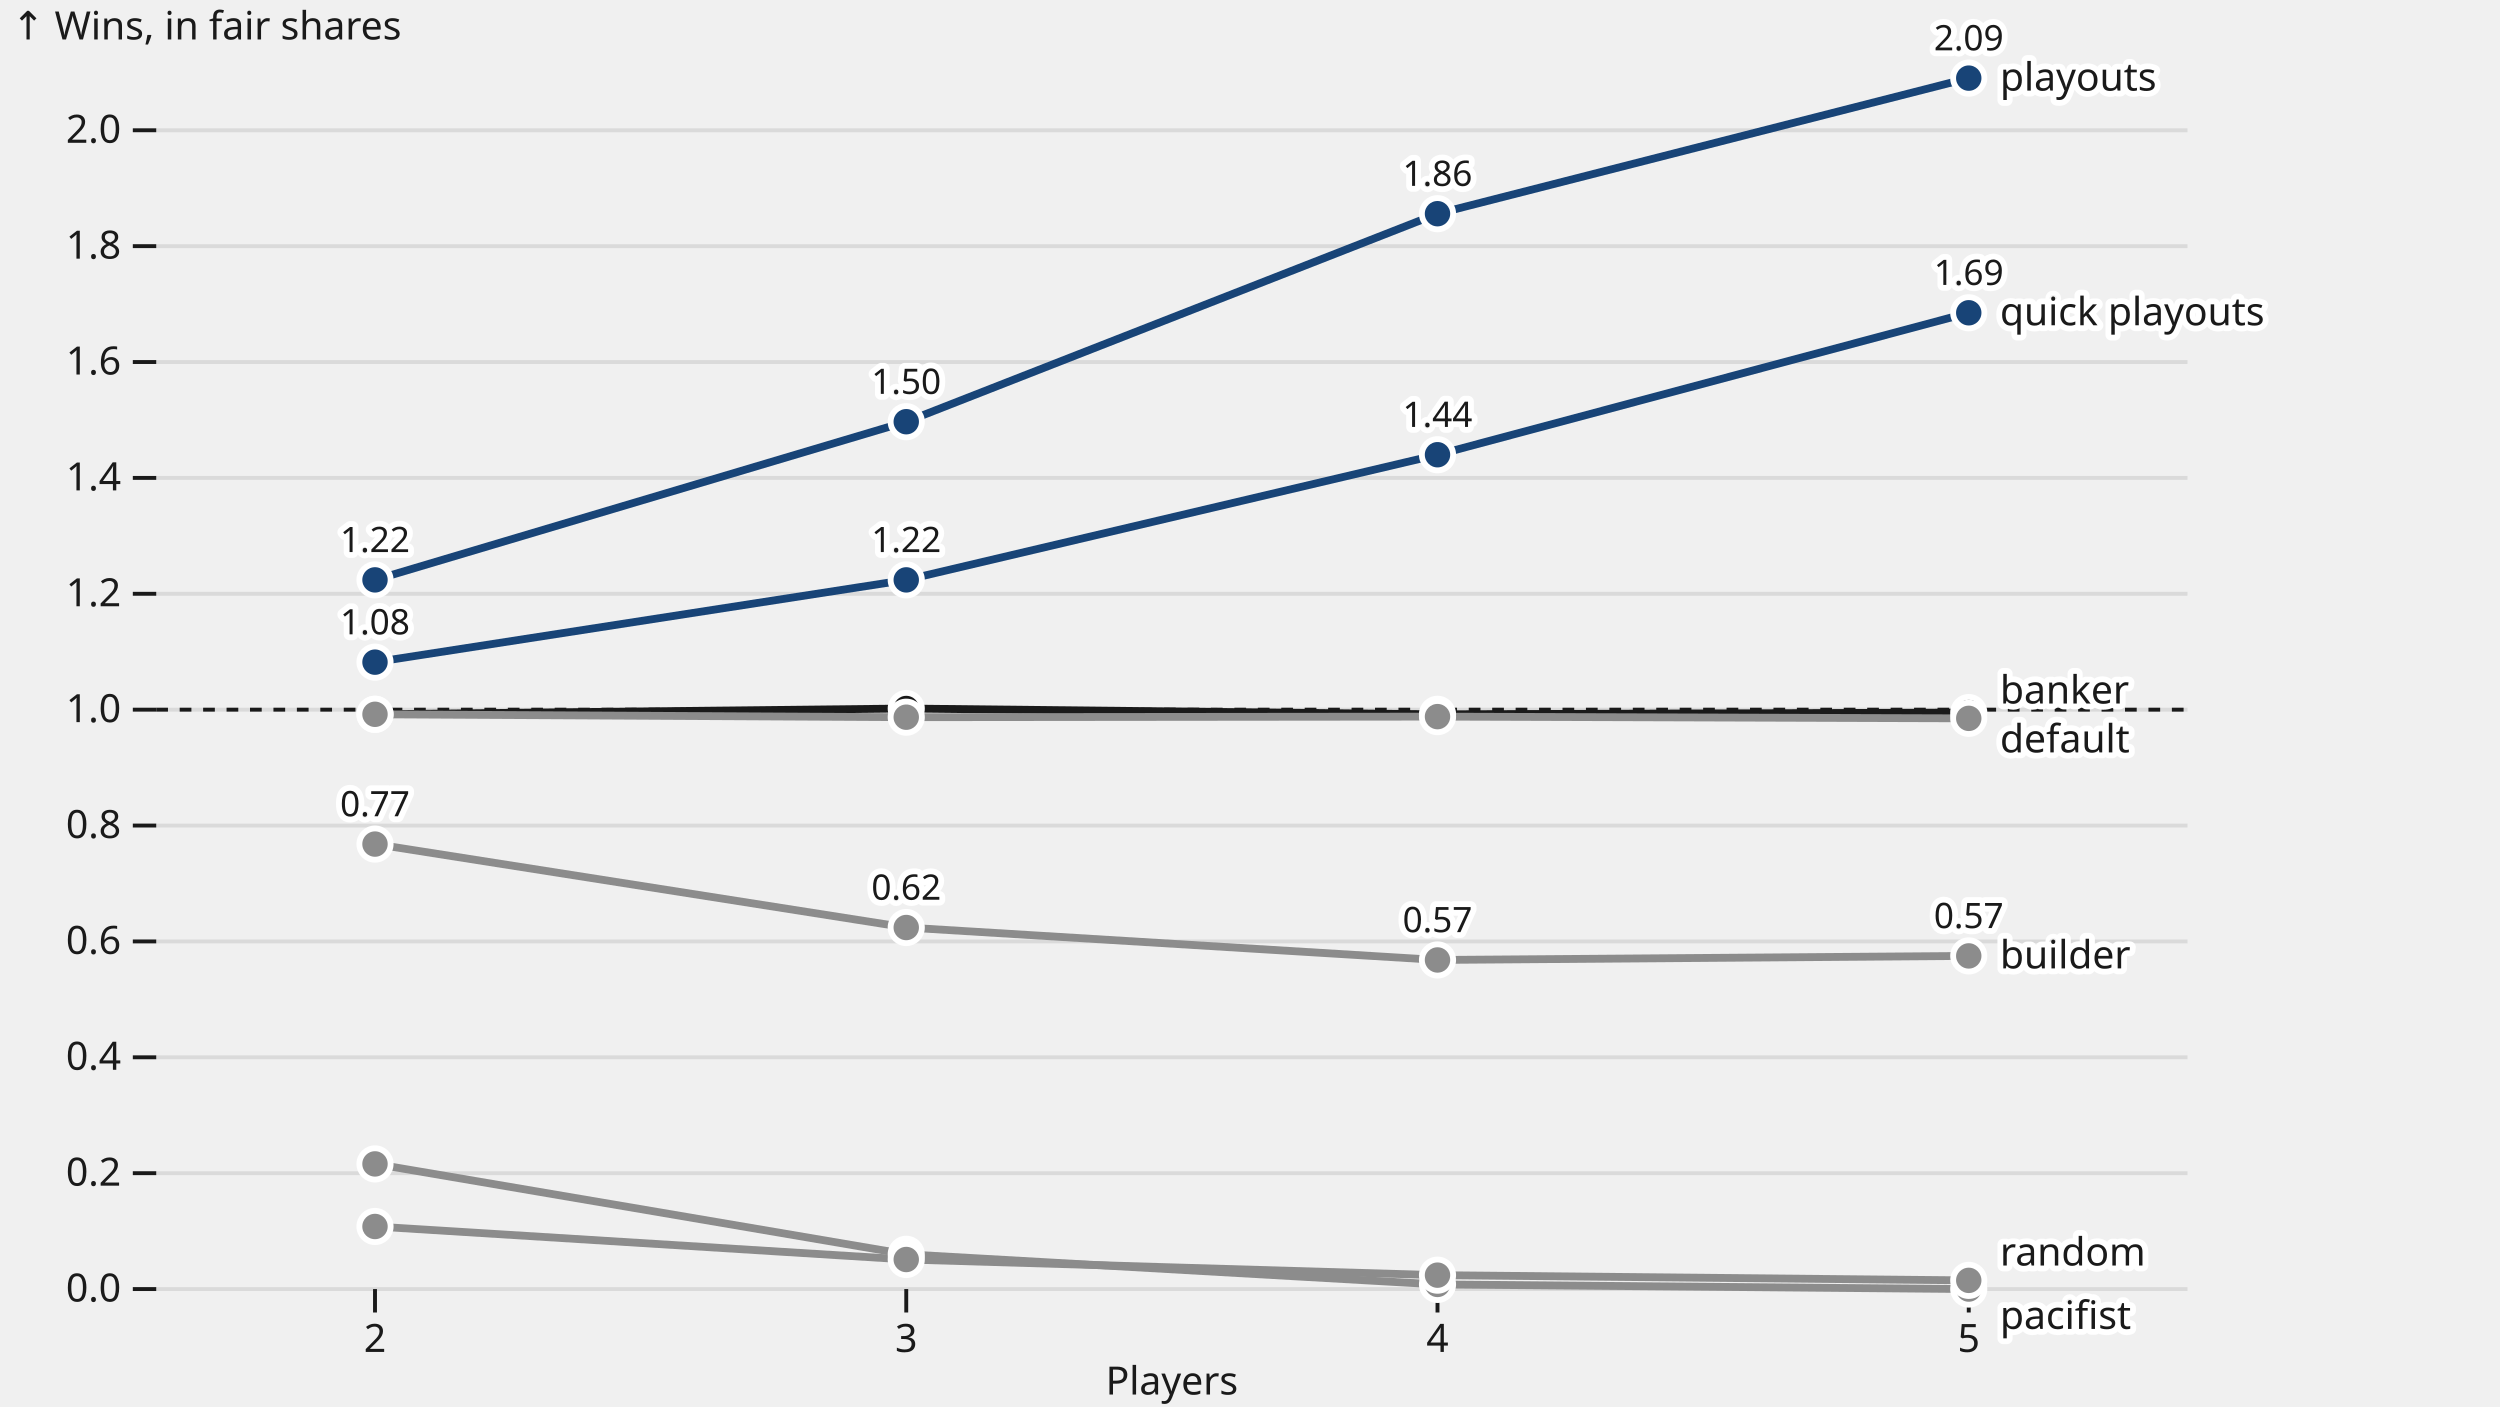
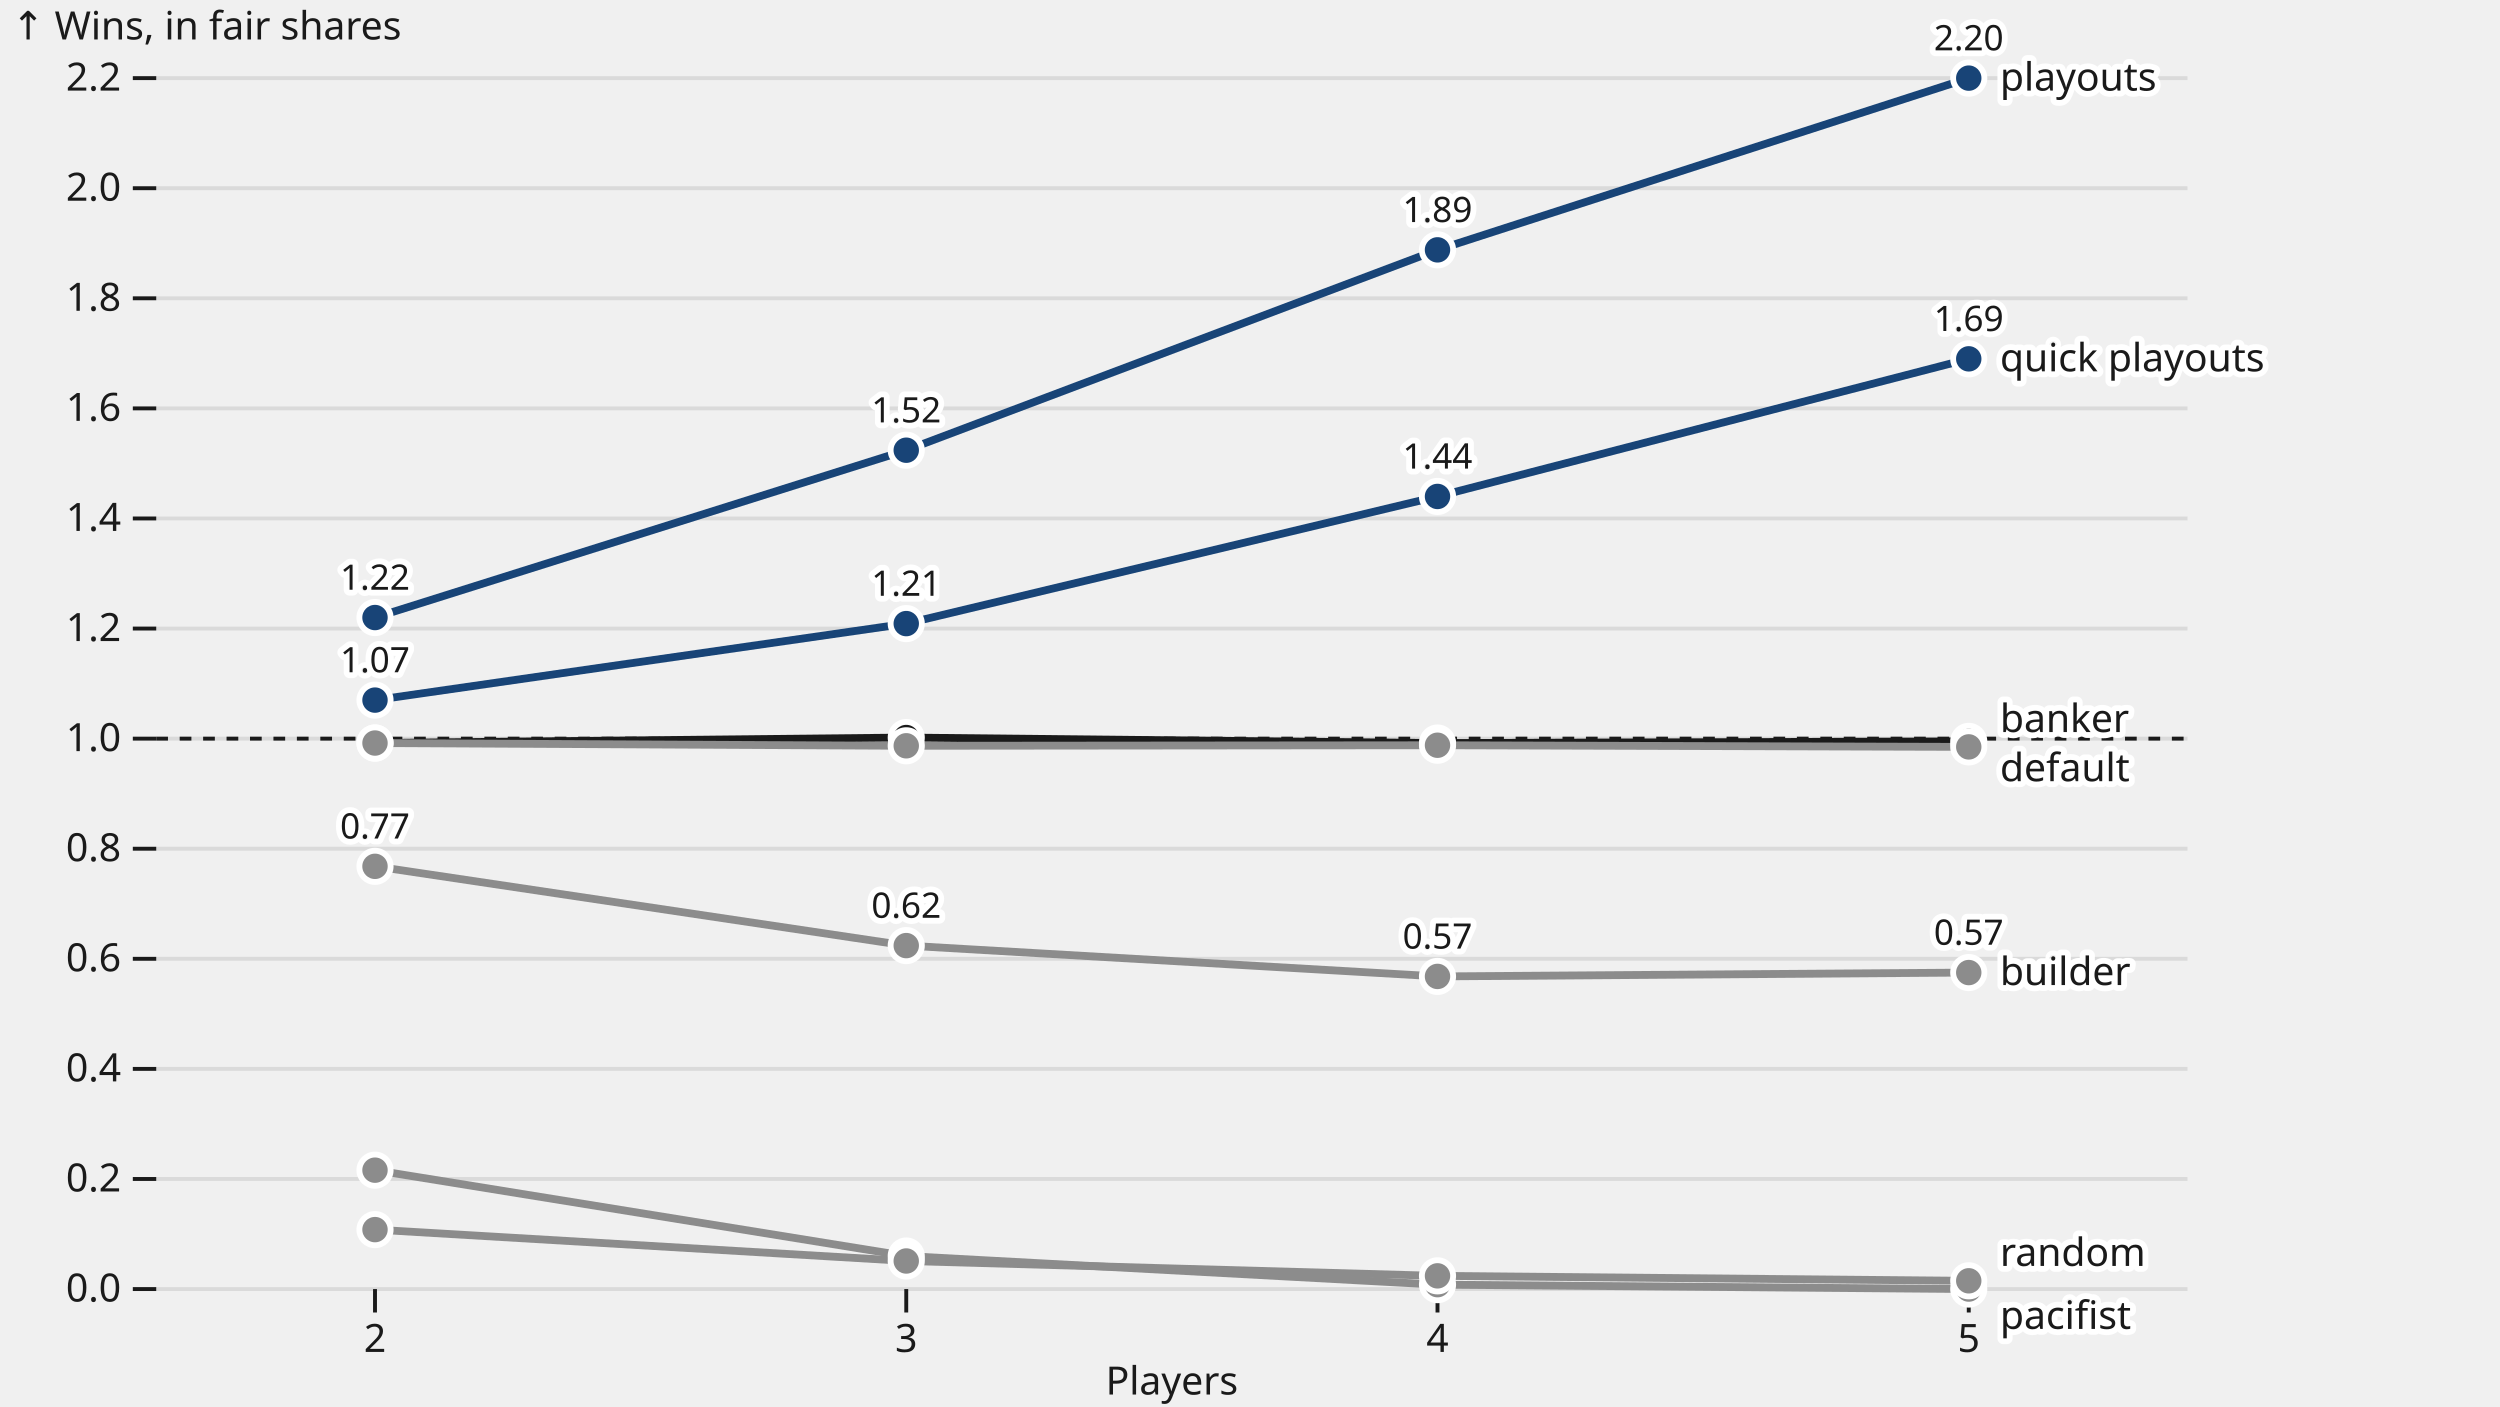
<svg xmlns="http://www.w3.org/2000/svg" class="plot-d6a7b5" fill="currentColor" font-family="system-ui, sans-serif" font-size="10" text-anchor="middle" width="640" height="360" viewBox="0 0 640 360" style="background: rgb(255, 255, 255); color: rgb(26, 26, 26);">
  <style>@media (prefers-color-scheme: dark) { :root { filter: invert(1) hue-rotate(180deg); background: none !important } }</style>
  <style>:where(.plot-d6a7b5) {
  --plot-background: white;
  display: block;
  height: auto;
  height: intrinsic;
  max-width: 100%;
}
:where(.plot-d6a7b5 text),
:where(.plot-d6a7b5 tspan) {
  white-space: pre;
}</style>
  <g aria-label="y-grid" aria-hidden="true" stroke="currentColor" stroke-opacity="0.1">
    <line x1="40" x2="560" y1="330" y2="330" />
-     <line x1="40" x2="560" y1="300.335" y2="300.335" />
-     <line x1="40" x2="560" y1="270.67" y2="270.67" />
-     <line x1="40" x2="560" y1="241.005" y2="241.005" />
-     <line x1="40" x2="560" y1="211.34" y2="211.34" />
-     <line x1="40" x2="560" y1="181.675" y2="181.675" />
-     <line x1="40" x2="560" y1="152.01" y2="152.01" />
-     <line x1="40" x2="560" y1="122.344" y2="122.344" />
-     <line x1="40" x2="560" y1="92.679" y2="92.679" />
-     <line x1="40" x2="560" y1="63.014" y2="63.014" />
-     <line x1="40" x2="560" y1="33.349" y2="33.349" />
+     <line x1="40" x2="560" y1="301.818" y2="301.818" />
+     <line x1="40" x2="560" y1="273.636" y2="273.636" />
+     <line x1="40" x2="560" y1="245.455" y2="245.455" />
+     <line x1="40" x2="560" y1="217.273" y2="217.273" />
+     <line x1="40" x2="560" y1="189.091" y2="189.091" />
+     <line x1="40" x2="560" y1="160.909" y2="160.909" />
+     <line x1="40" x2="560" y1="132.727" y2="132.727" />
+     <line x1="40" x2="560" y1="104.545" y2="104.545" />
+     <line x1="40" x2="560" y1="76.364" y2="76.364" />
+     <line x1="40" x2="560" y1="48.182" y2="48.182" />
+     <line x1="40" x2="560" y1="20" y2="20" />
  </g>
  <g aria-label="y-axis tick" aria-hidden="true" fill="none" stroke="currentColor">
    <path transform="translate(40,330)" d="M0,0L-6,0" />
-     <path transform="translate(40,300.3349)" d="M0,0L-6,0" />
-     <path transform="translate(40,270.6699)" d="M0,0L-6,0" />
-     <path transform="translate(40,241.0048)" d="M0,0L-6,0" />
-     <path transform="translate(40,211.3397)" d="M0,0L-6,0" />
-     <path transform="translate(40,181.6746)" d="M0,0L-6,0" />
-     <path transform="translate(40,152.0096)" d="M0,0L-6,0" />
-     <path transform="translate(40,122.3445)" d="M0,0L-6,0" />
-     <path transform="translate(40,92.67943)" d="M0,0L-6,0" />
-     <path transform="translate(40,63.01435)" d="M0,0L-6,0" />
-     <path transform="translate(40,33.34928)" d="M0,0L-6,0" />
+     <path transform="translate(40,301.8182)" d="M0,0L-6,0" />
+     <path transform="translate(40,273.6364)" d="M0,0L-6,0" />
+     <path transform="translate(40,245.4545)" d="M0,0L-6,0" />
+     <path transform="translate(40,217.2727)" d="M0,0L-6,0" />
+     <path transform="translate(40,189.0909)" d="M0,0L-6,0" />
+     <path transform="translate(40,160.9091)" d="M0,0L-6,0" />
+     <path transform="translate(40,132.7273)" d="M0,0L-6,0" />
+     <path transform="translate(40,104.5455)" d="M0,0L-6,0" />
+     <path transform="translate(40,76.36364)" d="M0,0L-6,0" />
+     <path transform="translate(40,48.18182)" d="M0,0L-6,0" />
+     <path transform="translate(40,20)" d="M0,0L-6,0" />
  </g>
  <g aria-label="y-axis tick label" text-anchor="end" font-variant="tabular-nums" transform="translate(-9,0)">
    <text y="0.32em" transform="translate(40,330)">0.0</text>
-     <text y="0.32em" transform="translate(40,300.3349)">0.2</text>
-     <text y="0.32em" transform="translate(40,270.6699)">0.4</text>
-     <text y="0.32em" transform="translate(40,241.0048)">0.6</text>
-     <text y="0.32em" transform="translate(40,211.3397)">0.8</text>
-     <text y="0.32em" transform="translate(40,181.6746)">1.0</text>
-     <text y="0.32em" transform="translate(40,152.0096)">1.2</text>
-     <text y="0.32em" transform="translate(40,122.3445)">1.4</text>
-     <text y="0.32em" transform="translate(40,92.67943)">1.6</text>
-     <text y="0.32em" transform="translate(40,63.01435)">1.8</text>
-     <text y="0.32em" transform="translate(40,33.34928)">2.0</text>
+     <text y="0.32em" transform="translate(40,301.8182)">0.2</text>
+     <text y="0.32em" transform="translate(40,273.6364)">0.4</text>
+     <text y="0.32em" transform="translate(40,245.4545)">0.6</text>
+     <text y="0.32em" transform="translate(40,217.2727)">0.8</text>
+     <text y="0.32em" transform="translate(40,189.0909)">1.0</text>
+     <text y="0.32em" transform="translate(40,160.9091)">1.2</text>
+     <text y="0.32em" transform="translate(40,132.7273)">1.4</text>
+     <text y="0.32em" transform="translate(40,104.5455)">1.6</text>
+     <text y="0.32em" transform="translate(40,76.36364)">1.8</text>
+     <text y="0.32em" transform="translate(40,48.18182)">2.0</text>
+     <text y="0.32em" transform="translate(40,20)">2.2</text>
  </g>
  <g aria-label="y-axis label" text-anchor="start" transform="translate(-37,-17)">
    <text y="0.71em" transform="translate(40,20)">↑ Wins, in fair shares</text>
  </g>
  <g aria-label="x-axis tick" aria-hidden="true" fill="none" stroke="currentColor">
    <path transform="translate(96,330)" d="M0,0L0,6" />
    <path transform="translate(232,330)" d="M0,0L0,6" />
    <path transform="translate(368,330)" d="M0,0L0,6" />
    <path transform="translate(504,330)" d="M0,0L0,6" />
  </g>
  <g aria-label="x-axis tick label" transform="translate(0,9)">
    <text y="0.71em" transform="translate(96,330)">2</text>
    <text y="0.71em" transform="translate(232,330)">3</text>
    <text y="0.71em" transform="translate(368,330)">4</text>
    <text y="0.71em" transform="translate(504,330)">5</text>
  </g>
  <g aria-label="x-axis label" transform="translate(0,27)">
    <text transform="translate(300,330)">Players</text>
  </g>
  <g aria-label="rule" stroke="#1a1a1a" stroke-dasharray="3,3">
-     <line x1="40" x2="560" y1="181.675" y2="181.675" />
+     <line x1="40" x2="560" y1="189.091" y2="189.091" />
  </g>
  <g aria-label="line" fill="none" stroke-width="2" stroke-linejoin="round" stroke-linecap="round">
-     <path stroke="#1a1a1a" d="M96,182.861L232,181.378L368,182.861L504,182.416" />
-     <path stroke="#8c8c8c" d="M96,216.086L232,237.445L368,245.751L504,244.713" />
-     <path stroke="#8c8c8c" d="M96,182.861L232,183.603L368,183.455L504,183.9" />
-     <path stroke="#8c8c8c" d="M96,297.962L232,321.1L368,328.813L504,330" />
-     <path stroke="#8c8c8c" d="M96,313.981L232,322.435L368,326.44L504,327.775" />
-     <path stroke="#184477" d="M96,148.45L232,107.957L368,54.708L504,20" />
-     <path stroke="#184477" d="M96,169.512L232,148.45L368,116.411L504,80.072" />
+     <path stroke="#1a1a1a" d="M96,190.218L232,188.809L368,190.218L504,189.795" />
+     <path stroke="#8c8c8c" d="M96,221.782L232,242.073L368,249.964L504,248.977" />
+     <path stroke="#8c8c8c" d="M96,190.218L232,190.923L368,190.782L504,191.205" />
+     <path stroke="#8c8c8c" d="M96,299.564L232,321.545L368,328.873L504,330" />
+     <path stroke="#8c8c8c" d="M96,314.782L232,322.814L368,326.618L504,327.886" />
+     <path stroke="#184477" d="M96,158.091L232,115.255L368,63.964L504,20" />
+     <path stroke="#184477" d="M96,179.227L232,159.641L368,127.091L504,91.864" />
  </g>
  <g aria-label="dot" stroke="#ffffff" stroke-width="1.5">
-     <circle cx="96" cy="182.861" r="4" fill="#1a1a1a" />
-     <circle cx="232" cy="181.378" r="4" fill="#1a1a1a" />
-     <circle cx="368" cy="182.861" r="4" fill="#1a1a1a" />
-     <circle cx="504" cy="182.416" r="4" fill="#1a1a1a" />
-     <circle cx="96" cy="216.086" r="4" fill="#8c8c8c" />
-     <circle cx="232" cy="237.445" r="4" fill="#8c8c8c" />
-     <circle cx="368" cy="245.751" r="4" fill="#8c8c8c" />
-     <circle cx="504" cy="244.713" r="4" fill="#8c8c8c" />
-     <circle cx="96" cy="182.861" r="4" fill="#8c8c8c" />
-     <circle cx="232" cy="183.603" r="4" fill="#8c8c8c" />
-     <circle cx="368" cy="183.455" r="4" fill="#8c8c8c" />
-     <circle cx="504" cy="183.9" r="4" fill="#8c8c8c" />
-     <circle cx="96" cy="297.962" r="4" fill="#8c8c8c" />
-     <circle cx="232" cy="321.1" r="4" fill="#8c8c8c" />
-     <circle cx="368" cy="328.813" r="4" fill="#8c8c8c" />
+     <circle cx="96" cy="190.218" r="4" fill="#1a1a1a" />
+     <circle cx="232" cy="188.809" r="4" fill="#1a1a1a" />
+     <circle cx="368" cy="190.218" r="4" fill="#1a1a1a" />
+     <circle cx="504" cy="189.795" r="4" fill="#1a1a1a" />
+     <circle cx="96" cy="221.782" r="4" fill="#8c8c8c" />
+     <circle cx="232" cy="242.073" r="4" fill="#8c8c8c" />
+     <circle cx="368" cy="249.964" r="4" fill="#8c8c8c" />
+     <circle cx="504" cy="248.977" r="4" fill="#8c8c8c" />
+     <circle cx="96" cy="190.218" r="4" fill="#8c8c8c" />
+     <circle cx="232" cy="190.923" r="4" fill="#8c8c8c" />
+     <circle cx="368" cy="190.782" r="4" fill="#8c8c8c" />
+     <circle cx="504" cy="191.205" r="4" fill="#8c8c8c" />
+     <circle cx="96" cy="299.564" r="4" fill="#8c8c8c" />
+     <circle cx="232" cy="321.545" r="4" fill="#8c8c8c" />
+     <circle cx="368" cy="328.873" r="4" fill="#8c8c8c" />
    <circle cx="504" cy="330" r="4" fill="#8c8c8c" />
-     <circle cx="96" cy="313.981" r="4" fill="#8c8c8c" />
-     <circle cx="232" cy="322.435" r="4" fill="#8c8c8c" />
-     <circle cx="368" cy="326.44" r="4" fill="#8c8c8c" />
-     <circle cx="504" cy="327.775" r="4" fill="#8c8c8c" />
-     <circle cx="96" cy="148.45" r="4" fill="#184477" />
-     <circle cx="232" cy="107.957" r="4" fill="#184477" />
-     <circle cx="368" cy="54.708" r="4" fill="#184477" />
+     <circle cx="96" cy="314.782" r="4" fill="#8c8c8c" />
+     <circle cx="232" cy="322.814" r="4" fill="#8c8c8c" />
+     <circle cx="368" cy="326.618" r="4" fill="#8c8c8c" />
+     <circle cx="504" cy="327.886" r="4" fill="#8c8c8c" />
+     <circle cx="96" cy="158.091" r="4" fill="#184477" />
+     <circle cx="232" cy="115.255" r="4" fill="#184477" />
+     <circle cx="368" cy="63.964" r="4" fill="#184477" />
    <circle cx="504" cy="20" r="4" fill="#184477" />
-     <circle cx="96" cy="169.512" r="4" fill="#184477" />
-     <circle cx="232" cy="148.45" r="4" fill="#184477" />
-     <circle cx="368" cy="116.411" r="4" fill="#184477" />
-     <circle cx="504" cy="80.072" r="4" fill="#184477" />
+     <circle cx="96" cy="179.227" r="4" fill="#184477" />
+     <circle cx="232" cy="159.641" r="4" fill="#184477" />
+     <circle cx="368" cy="127.091" r="4" fill="#184477" />
+     <circle cx="504" cy="91.864" r="4" fill="#184477" />
  </g>
  <g aria-label="text" stroke="#ffffff" stroke-width="3" stroke-linejoin="round" paint-order="stroke" font-size="9" transform="translate(0,-10)">
-     <text y="0.32em" transform="translate(96,216.0861)">0.77</text>
-     <text y="0.32em" transform="translate(232,237.445)">0.62</text>
-     <text y="0.32em" transform="translate(368,245.7512)">0.57</text>
-     <text y="0.32em" transform="translate(504,244.7129)">0.57</text>
-     <text y="0.32em" transform="translate(96,148.4498)">1.22</text>
-     <text y="0.32em" transform="translate(232,107.9569)">1.50</text>
-     <text y="0.32em" transform="translate(368,54.70813)">1.86</text>
-     <text y="0.32em" transform="translate(504,20)">2.09</text>
-     <text y="0.32em" transform="translate(96,169.512)">1.08</text>
-     <text y="0.32em" transform="translate(232,148.4498)">1.22</text>
-     <text y="0.32em" transform="translate(368,116.4115)">1.44</text>
-     <text y="0.32em" transform="translate(504,80.07177)">1.69</text>
+     <text y="0.32em" transform="translate(96,221.7818)">0.77</text>
+     <text y="0.32em" transform="translate(232,242.0727)">0.62</text>
+     <text y="0.32em" transform="translate(368,249.9636)">0.57</text>
+     <text y="0.32em" transform="translate(504,248.9773)">0.57</text>
+     <text y="0.32em" transform="translate(96,158.0909)">1.22</text>
+     <text y="0.32em" transform="translate(232,115.2545)">1.52</text>
+     <text y="0.32em" transform="translate(368,63.96364)">1.89</text>
+     <text y="0.32em" transform="translate(504,20)">2.20</text>
+     <text y="0.32em" transform="translate(96,179.2273)">1.07</text>
+     <text y="0.32em" transform="translate(232,159.6409)">1.21</text>
+     <text y="0.32em" transform="translate(368,127.0909)">1.44</text>
+     <text y="0.32em" transform="translate(504,91.86364)">1.69</text>
  </g>
  <g aria-label="text" stroke="#ffffff" stroke-width="3" stroke-linejoin="round" paint-order="stroke" text-anchor="start" transform="translate(8,-7)">
-     <text y="0.32em" transform="translate(504,183.8995)">banker</text>
-     <text y="0.32em" transform="translate(504,327.7751)">random</text>
+     <text y="0.32em" transform="translate(504,191.2045)">banker</text>
+     <text y="0.32em" transform="translate(504,327.8864)">random</text>
  </g>
  <g aria-label="text" stroke="#ffffff" stroke-width="3" stroke-linejoin="round" paint-order="stroke" text-anchor="start" transform="translate(8,0)">
-     <text y="0.32em" transform="translate(504,244.7129)">builder</text>
+     <text y="0.32em" transform="translate(504,248.9773)">builder</text>
    <text y="0.32em" transform="translate(504,20)">playouts</text>
-     <text y="0.32em" transform="translate(504,80.07177)">quick playouts</text>
+     <text y="0.32em" transform="translate(504,91.86364)">quick playouts</text>
  </g>
  <g aria-label="text" stroke="#ffffff" stroke-width="3" stroke-linejoin="round" paint-order="stroke" text-anchor="start" transform="translate(8,7)">
-     <text y="0.32em" transform="translate(504,182.4163)">default</text>
+     <text y="0.32em" transform="translate(504,189.7955)">default</text>
    <text y="0.32em" transform="translate(504,330)">pacifist</text>
  </g>
</svg>
